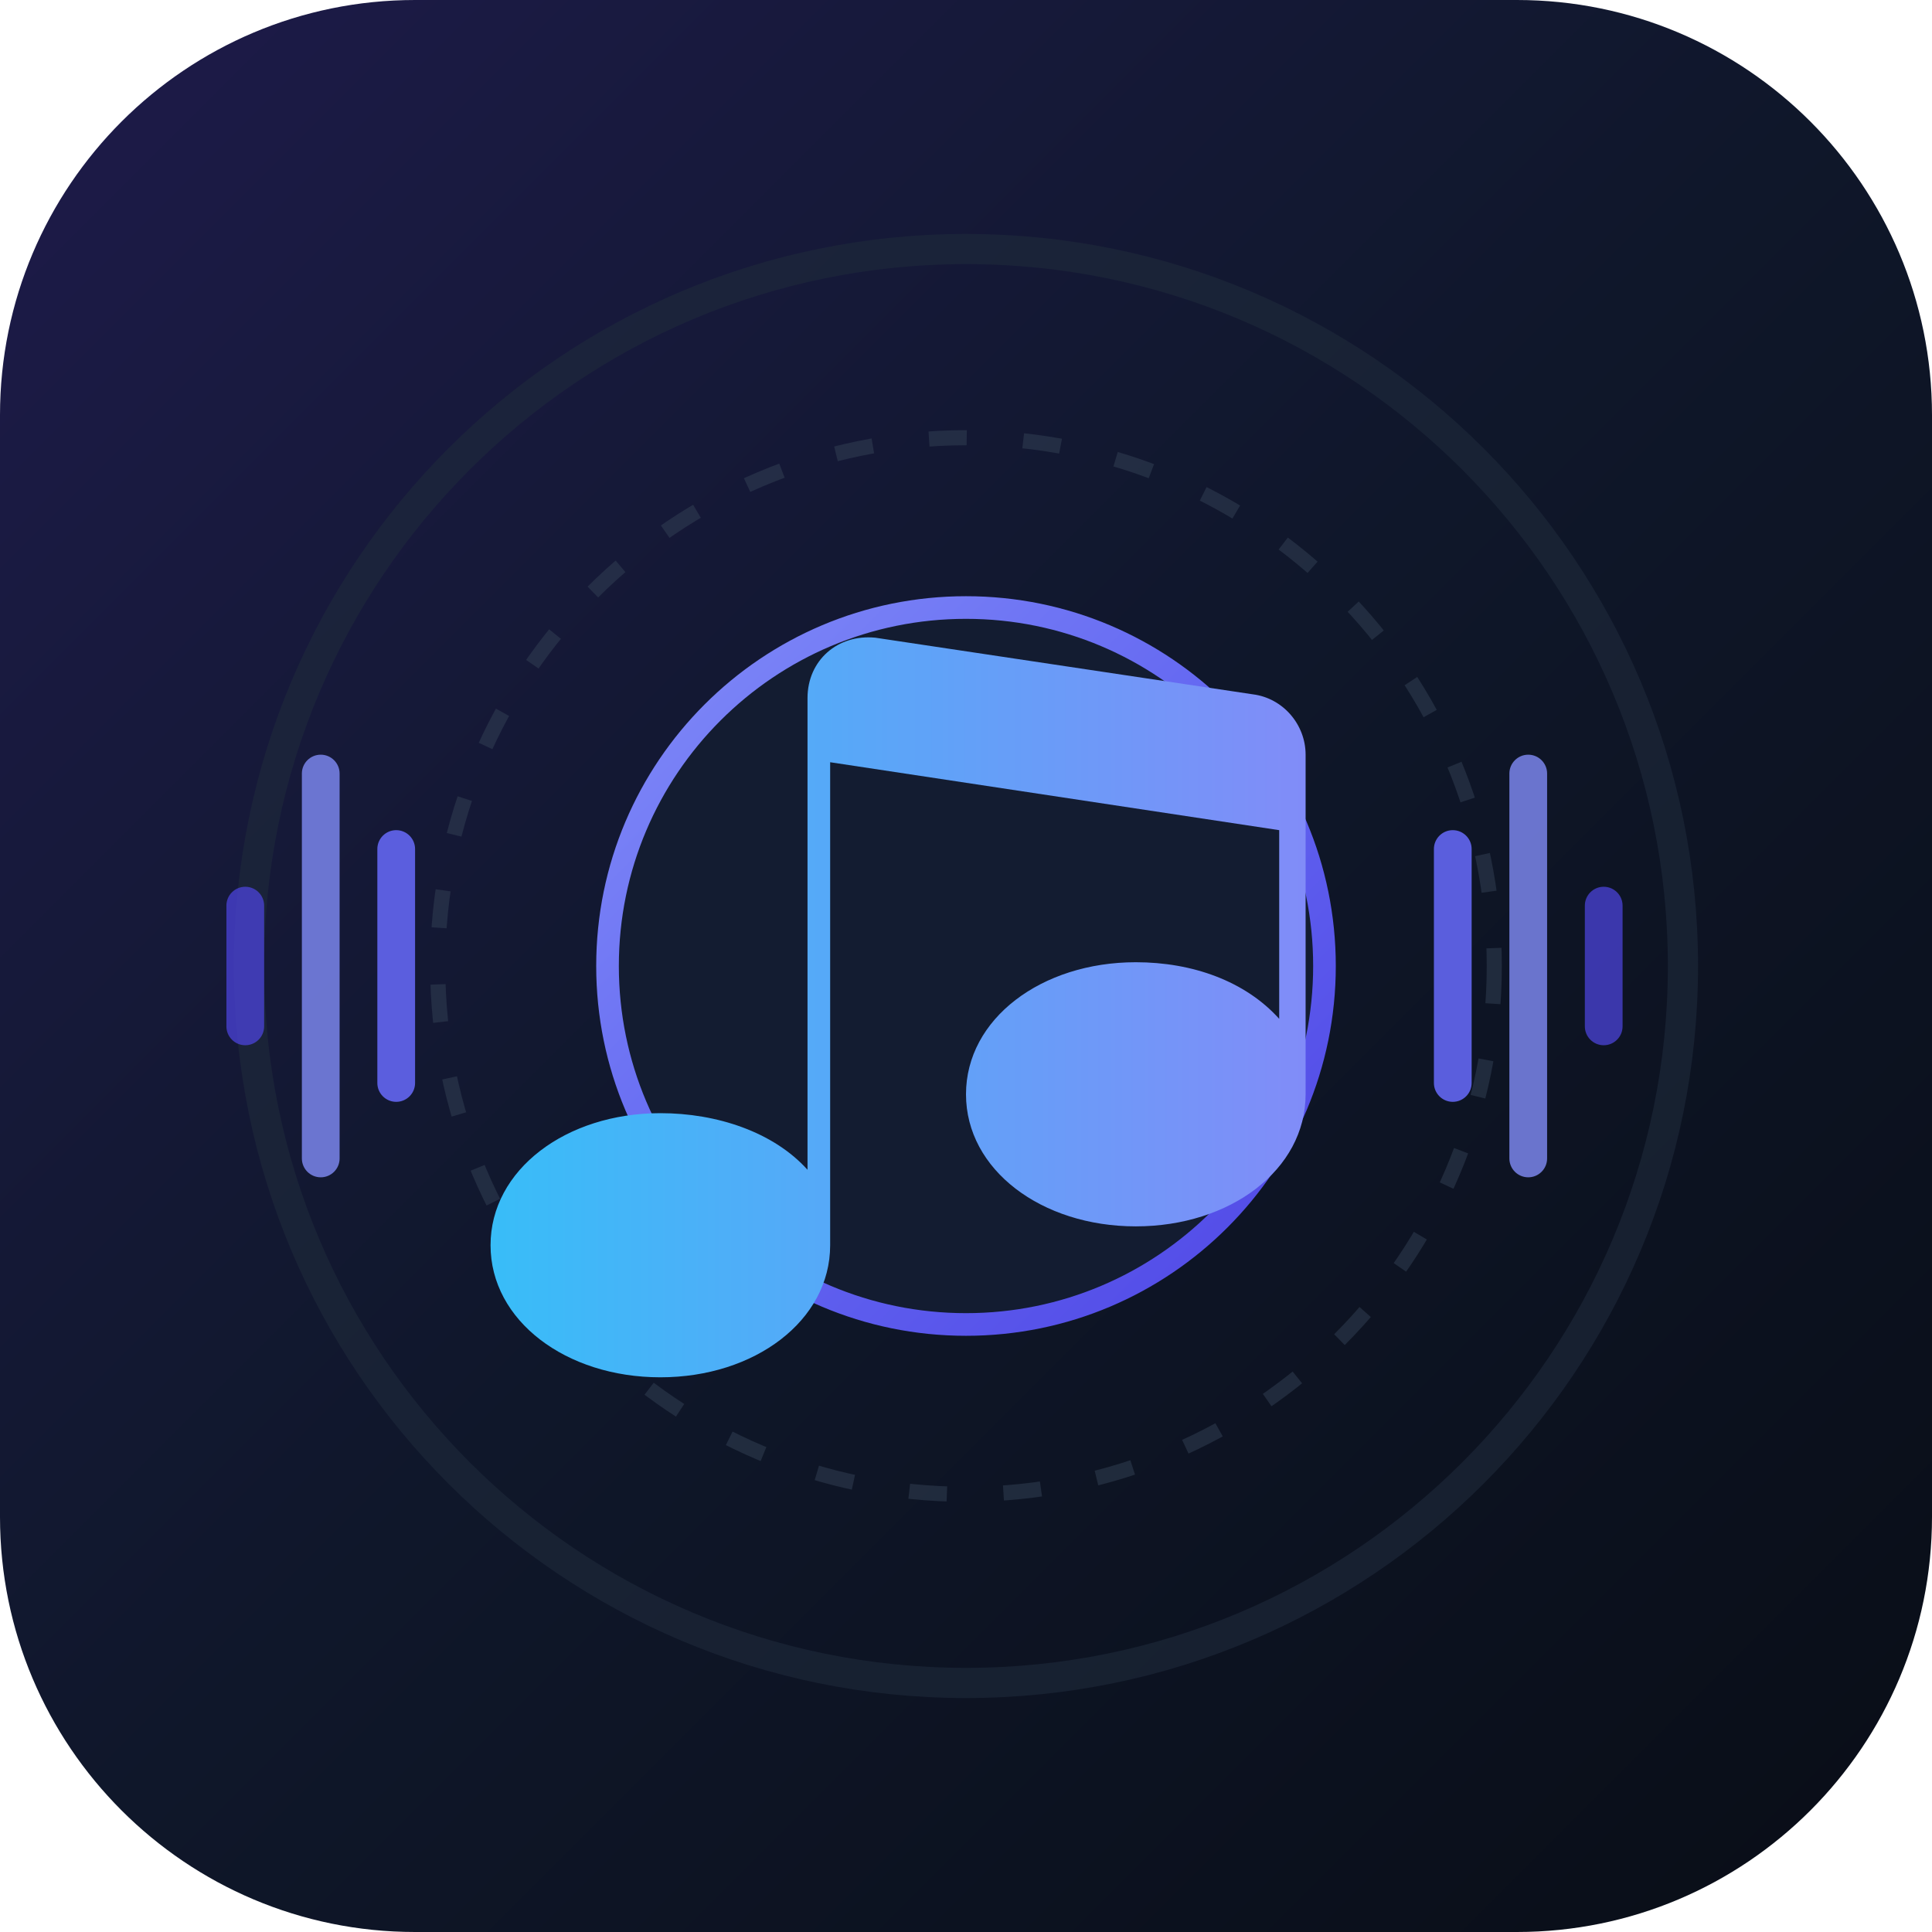
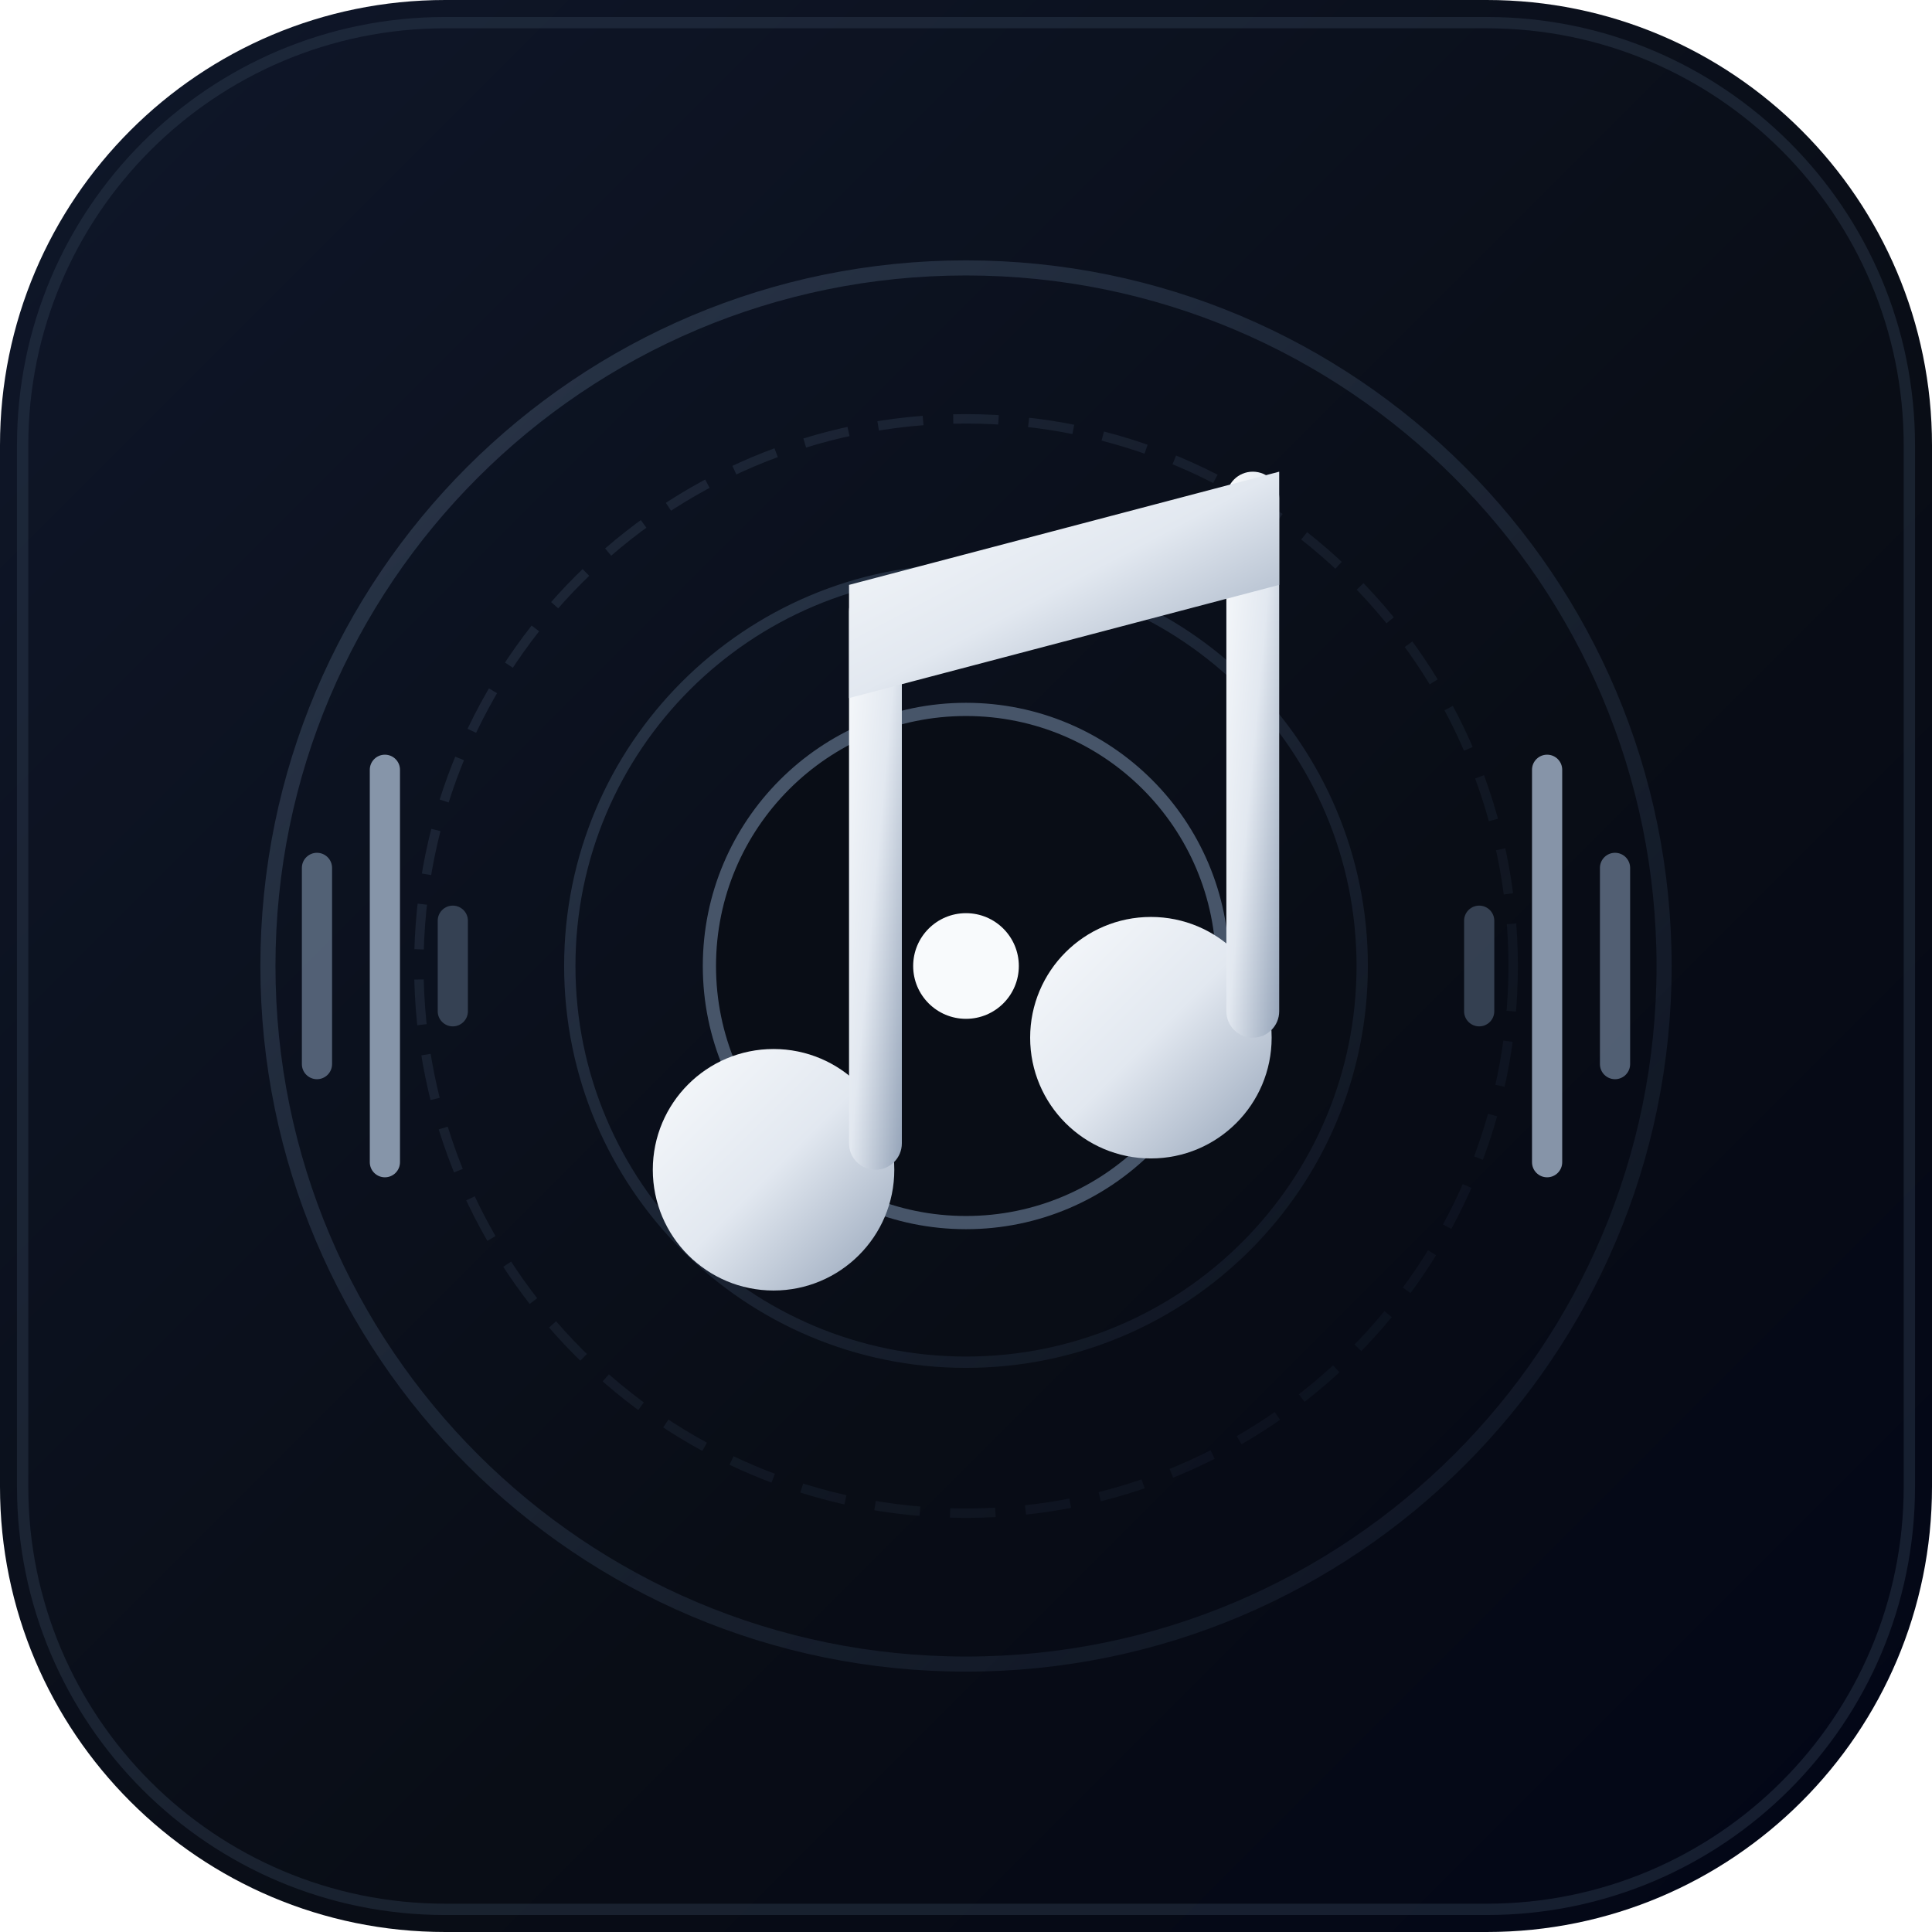
<svg xmlns="http://www.w3.org/2000/svg" viewBox="0 0 512 512" width="512" height="512">
  <defs>
    <linearGradient id="bgGrad" x1="0%" y1="0%" x2="100%" y2="100%">
-       <stop offset="0%" stop-color="#1e1b4b" />
-       <stop offset="50%" stop-color="#0f172a" />
-       <stop offset="100%" stop-color="#090d16" />
+       <stop offset="0%" stop-color="#0f172a" />
+       <stop offset="60%" stop-color="#090d16" />
+       <stop offset="100%" stop-color="#020617" />
    </linearGradient>
-     <linearGradient id="accentGrad" x1="0%" y1="0%" x2="100%" y2="100%">
-       <stop offset="0%" stop-color="#818cf8" />
-       <stop offset="50%" stop-color="#6366f1" />
-       <stop offset="100%" stop-color="#4f46e5" />
+     <linearGradient id="accentGlow" x1="0%" y1="0%" x2="100%" y2="100%">
+       <stop offset="0%" stop-color="#f8fafc" />
+       <stop offset="50%" stop-color="#e2e8f0" />
+       <stop offset="100%" stop-color="#94a3b8" />
    </linearGradient>
-     <linearGradient id="glowGrad" x1="0%" y1="0%" x2="100%" y2="0%">
-       <stop offset="0%" stop-color="#38bdf8" />
-       <stop offset="100%" stop-color="#818cf8" />
+     <linearGradient id="ringGrad" x1="0%" y1="0%" x2="100%" y2="100%">
+       <stop offset="0%" stop-color="#334155" stop-opacity="0.8" />
+       <stop offset="100%" stop-color="#1e293b" stop-opacity="0.3" />
    </linearGradient>
  </defs>
-   <rect width="512" height="512" rx="110" fill="url(#bgGrad)" />
-   <circle cx="256" cy="256" r="190" stroke="#1e293b" stroke-width="8" fill="none" opacity="0.6" />
-   <circle cx="256" cy="256" r="140" stroke="#334155" stroke-width="4" stroke-dasharray="10 15" fill="none" opacity="0.5" />
-   <circle cx="256" cy="256" r="95" fill="#131c31" stroke="url(#accentGrad)" stroke-width="6" />
-   <path d="M220 330 C220 350 200 365 175 365 C150 365 130 350 130 330 C130 310 150 295 175 295 C190 295 205 300 214 310 L214 185 C214 175 222 168 232 169 L332 184 C340 185 346 192 346 200 L346 290 C346 310 326 325 301 325 C276 325 256 310 256 290 C256 270 276 255 301 255 C316 255 330 260 339 270 L339 220 L220 202 Z" fill="url(#glowGrad)" />
-   <rect x="380" y="220" width="10" height="72" rx="5" fill="#6366f1" opacity="0.9" />
-   <rect x="400" y="200" width="10" height="112" rx="5" fill="#818cf8" opacity="0.8" />
-   <rect x="420" y="235" width="10" height="42" rx="5" fill="#4f46e5" opacity="0.7" />
-   <rect x="100" y="220" width="10" height="72" rx="5" fill="#6366f1" opacity="0.9" />
-   <rect x="80" y="200" width="10" height="112" rx="5" fill="#818cf8" opacity="0.8" />
-   <rect x="60" y="235" width="10" height="42" rx="5" fill="#4f46e5" opacity="0.7" />
+   <rect width="512" height="512" rx="118" fill="url(#bgGrad)" />
+   <rect x="6" y="6" width="500" height="500" rx="112" fill="none" stroke="#334155" stroke-width="3" stroke-opacity="0.4" />
+   <circle cx="256" cy="256" r="185" stroke="url(#ringGrad)" stroke-width="4" fill="none" />
+   <circle cx="256" cy="256" r="145" stroke="url(#ringGrad)" stroke-width="2.5" stroke-dasharray="12 8" fill="none" stroke-opacity="0.6" />
+   <circle cx="256" cy="256" r="105" stroke="url(#ringGrad)" stroke-width="3" fill="none" />
+   <circle cx="256" cy="256" r="68" fill="#090d16" stroke="#475569" stroke-width="3.5" />
+   <g fill="url(#accentGlow)">
+     <circle cx="205" cy="310" r="32" />
+     <circle cx="305" cy="275" r="32" />
+     <rect x="225" y="155" width="14" height="155" rx="7" />
+     <rect x="325" y="125" width="14" height="150" rx="7" />
+     <path d="M225 155 L339 125 L339 155 L225 185 Z" />
+   </g>
+   <rect x="80" y="226" width="8" height="60" rx="4" fill="#64748b" opacity="0.8" />
+   <rect x="98" y="200" width="8" height="112" rx="4" fill="#94a3b8" opacity="0.9" />
+   <rect x="116" y="240" width="8" height="32" rx="4" fill="#475569" opacity="0.7" />
+   <rect x="388" y="240" width="8" height="32" rx="4" fill="#475569" opacity="0.7" />
+   <rect x="406" y="200" width="8" height="112" rx="4" fill="#94a3b8" opacity="0.9" />
+   <rect x="424" y="226" width="8" height="60" rx="4" fill="#64748b" opacity="0.8" />
+   <circle cx="256" cy="256" r="14" fill="#f8fafc" />
</svg>
